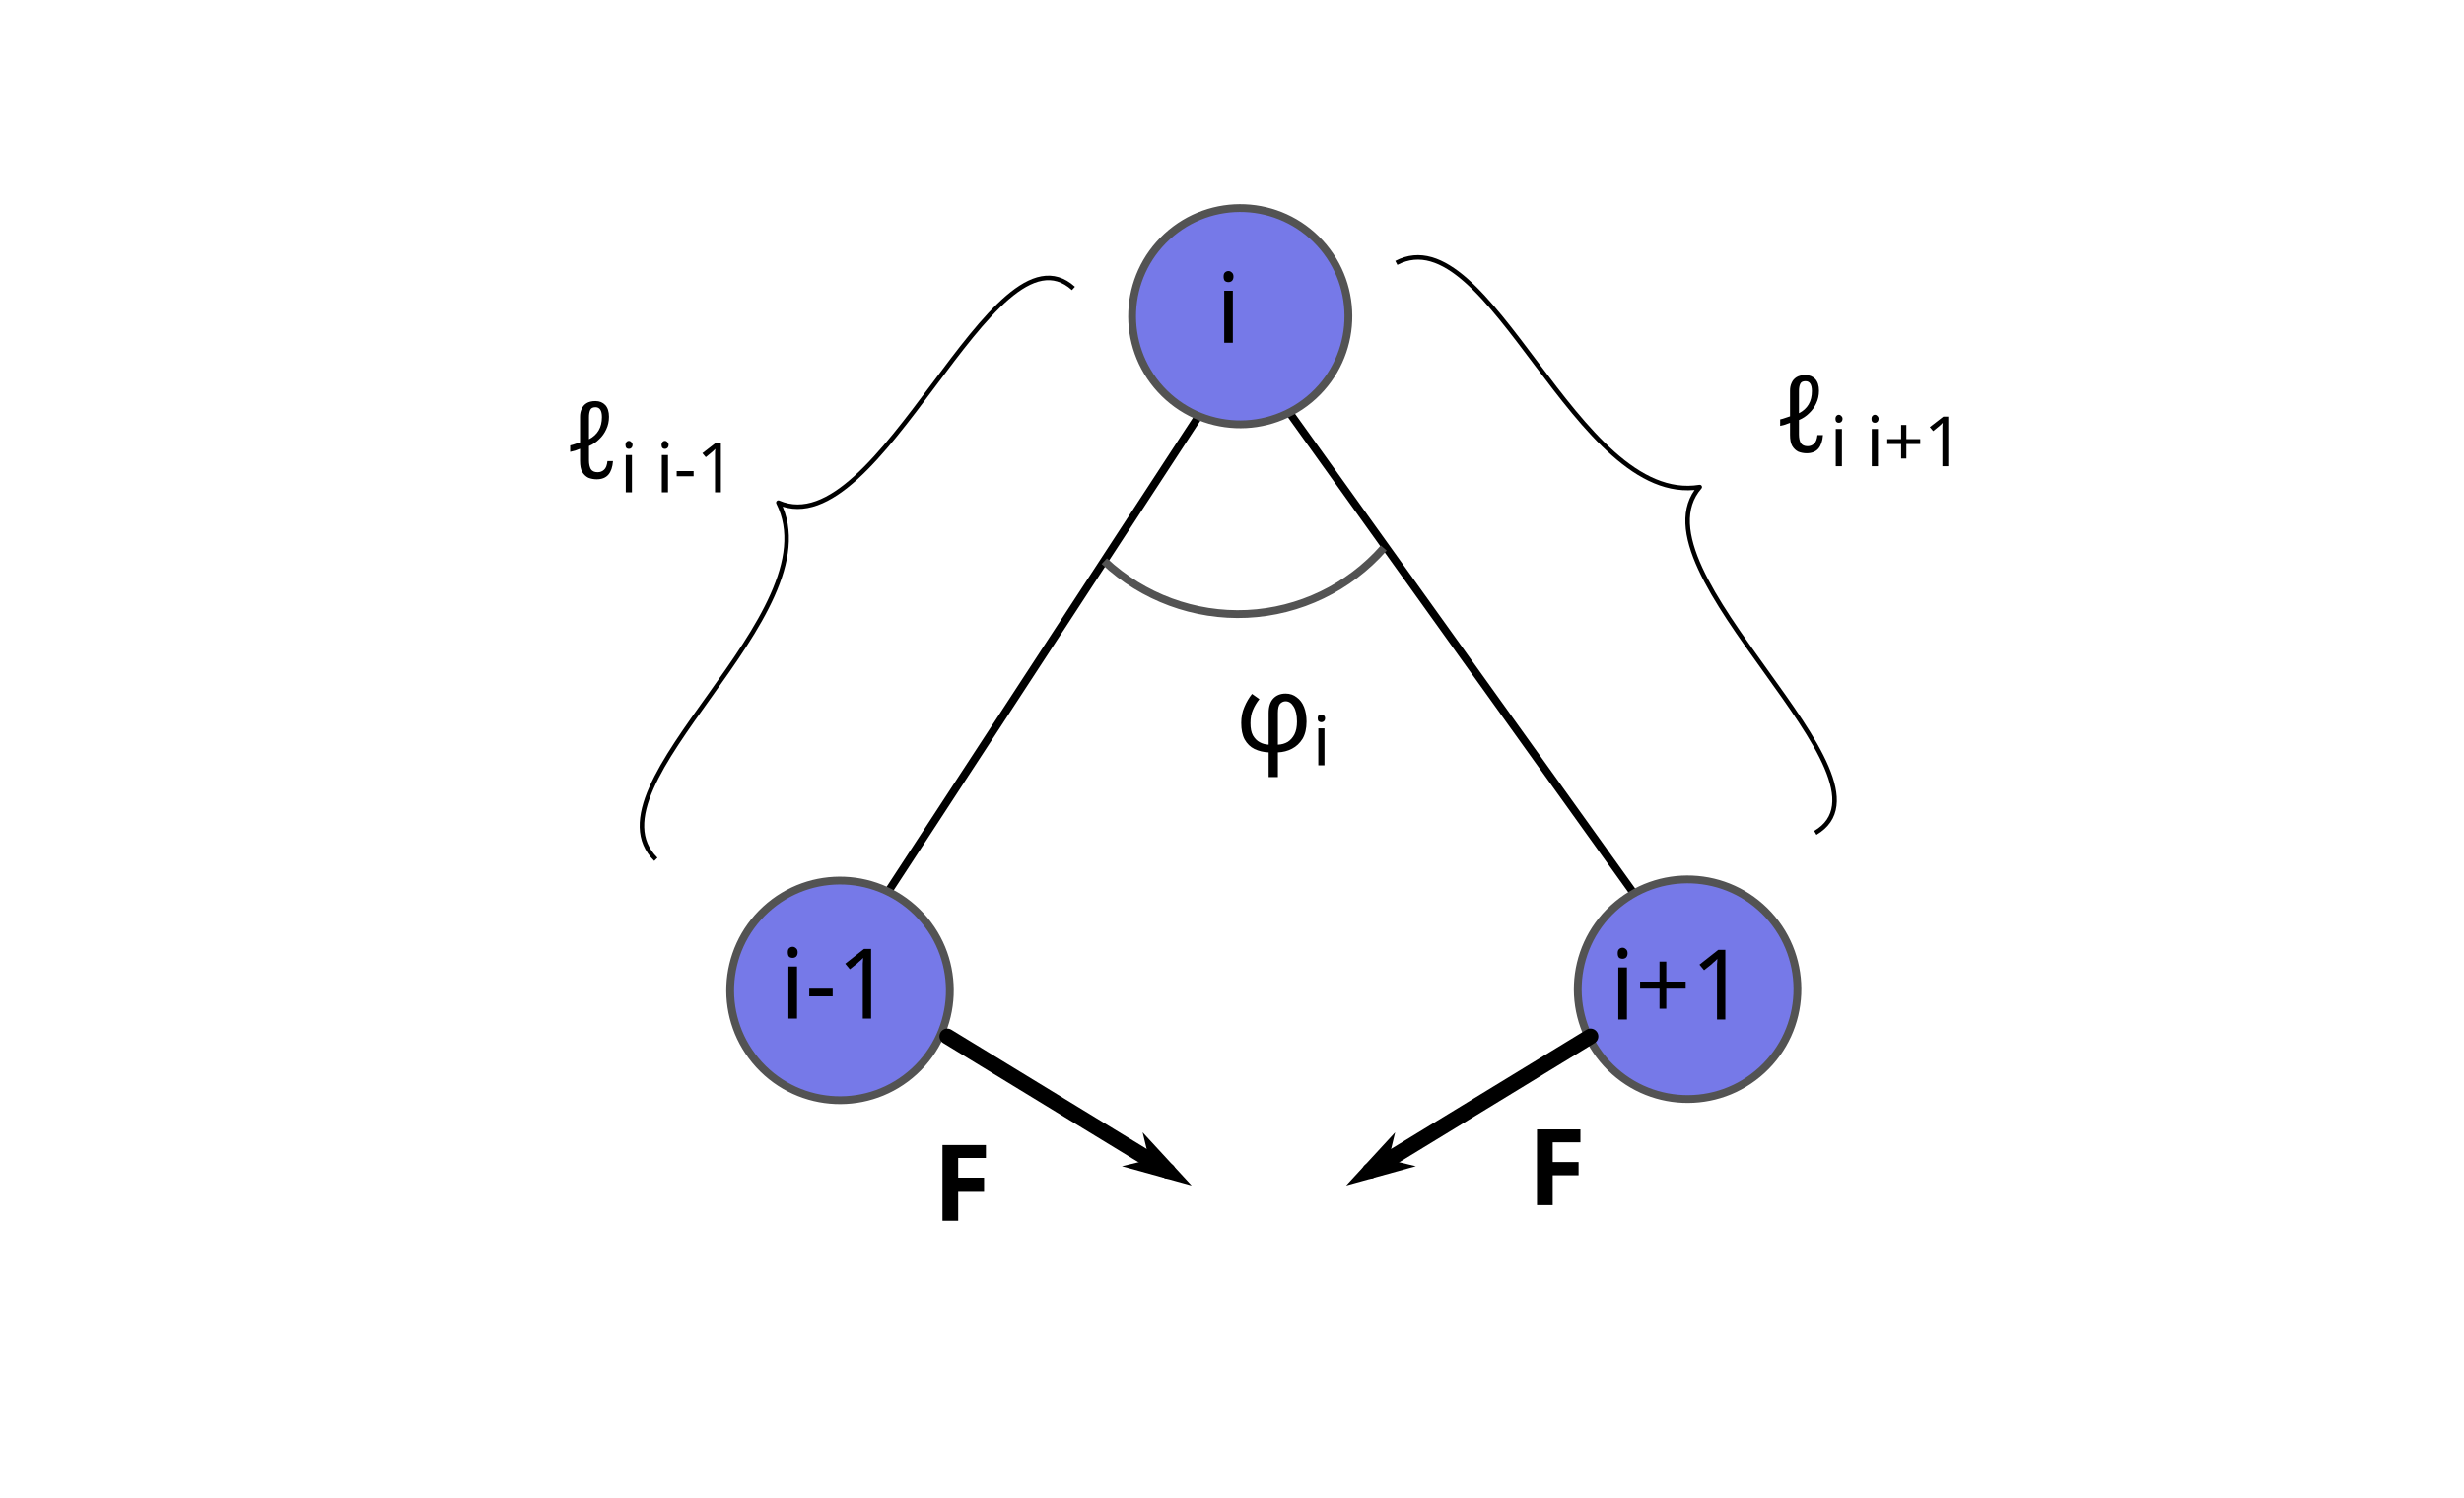
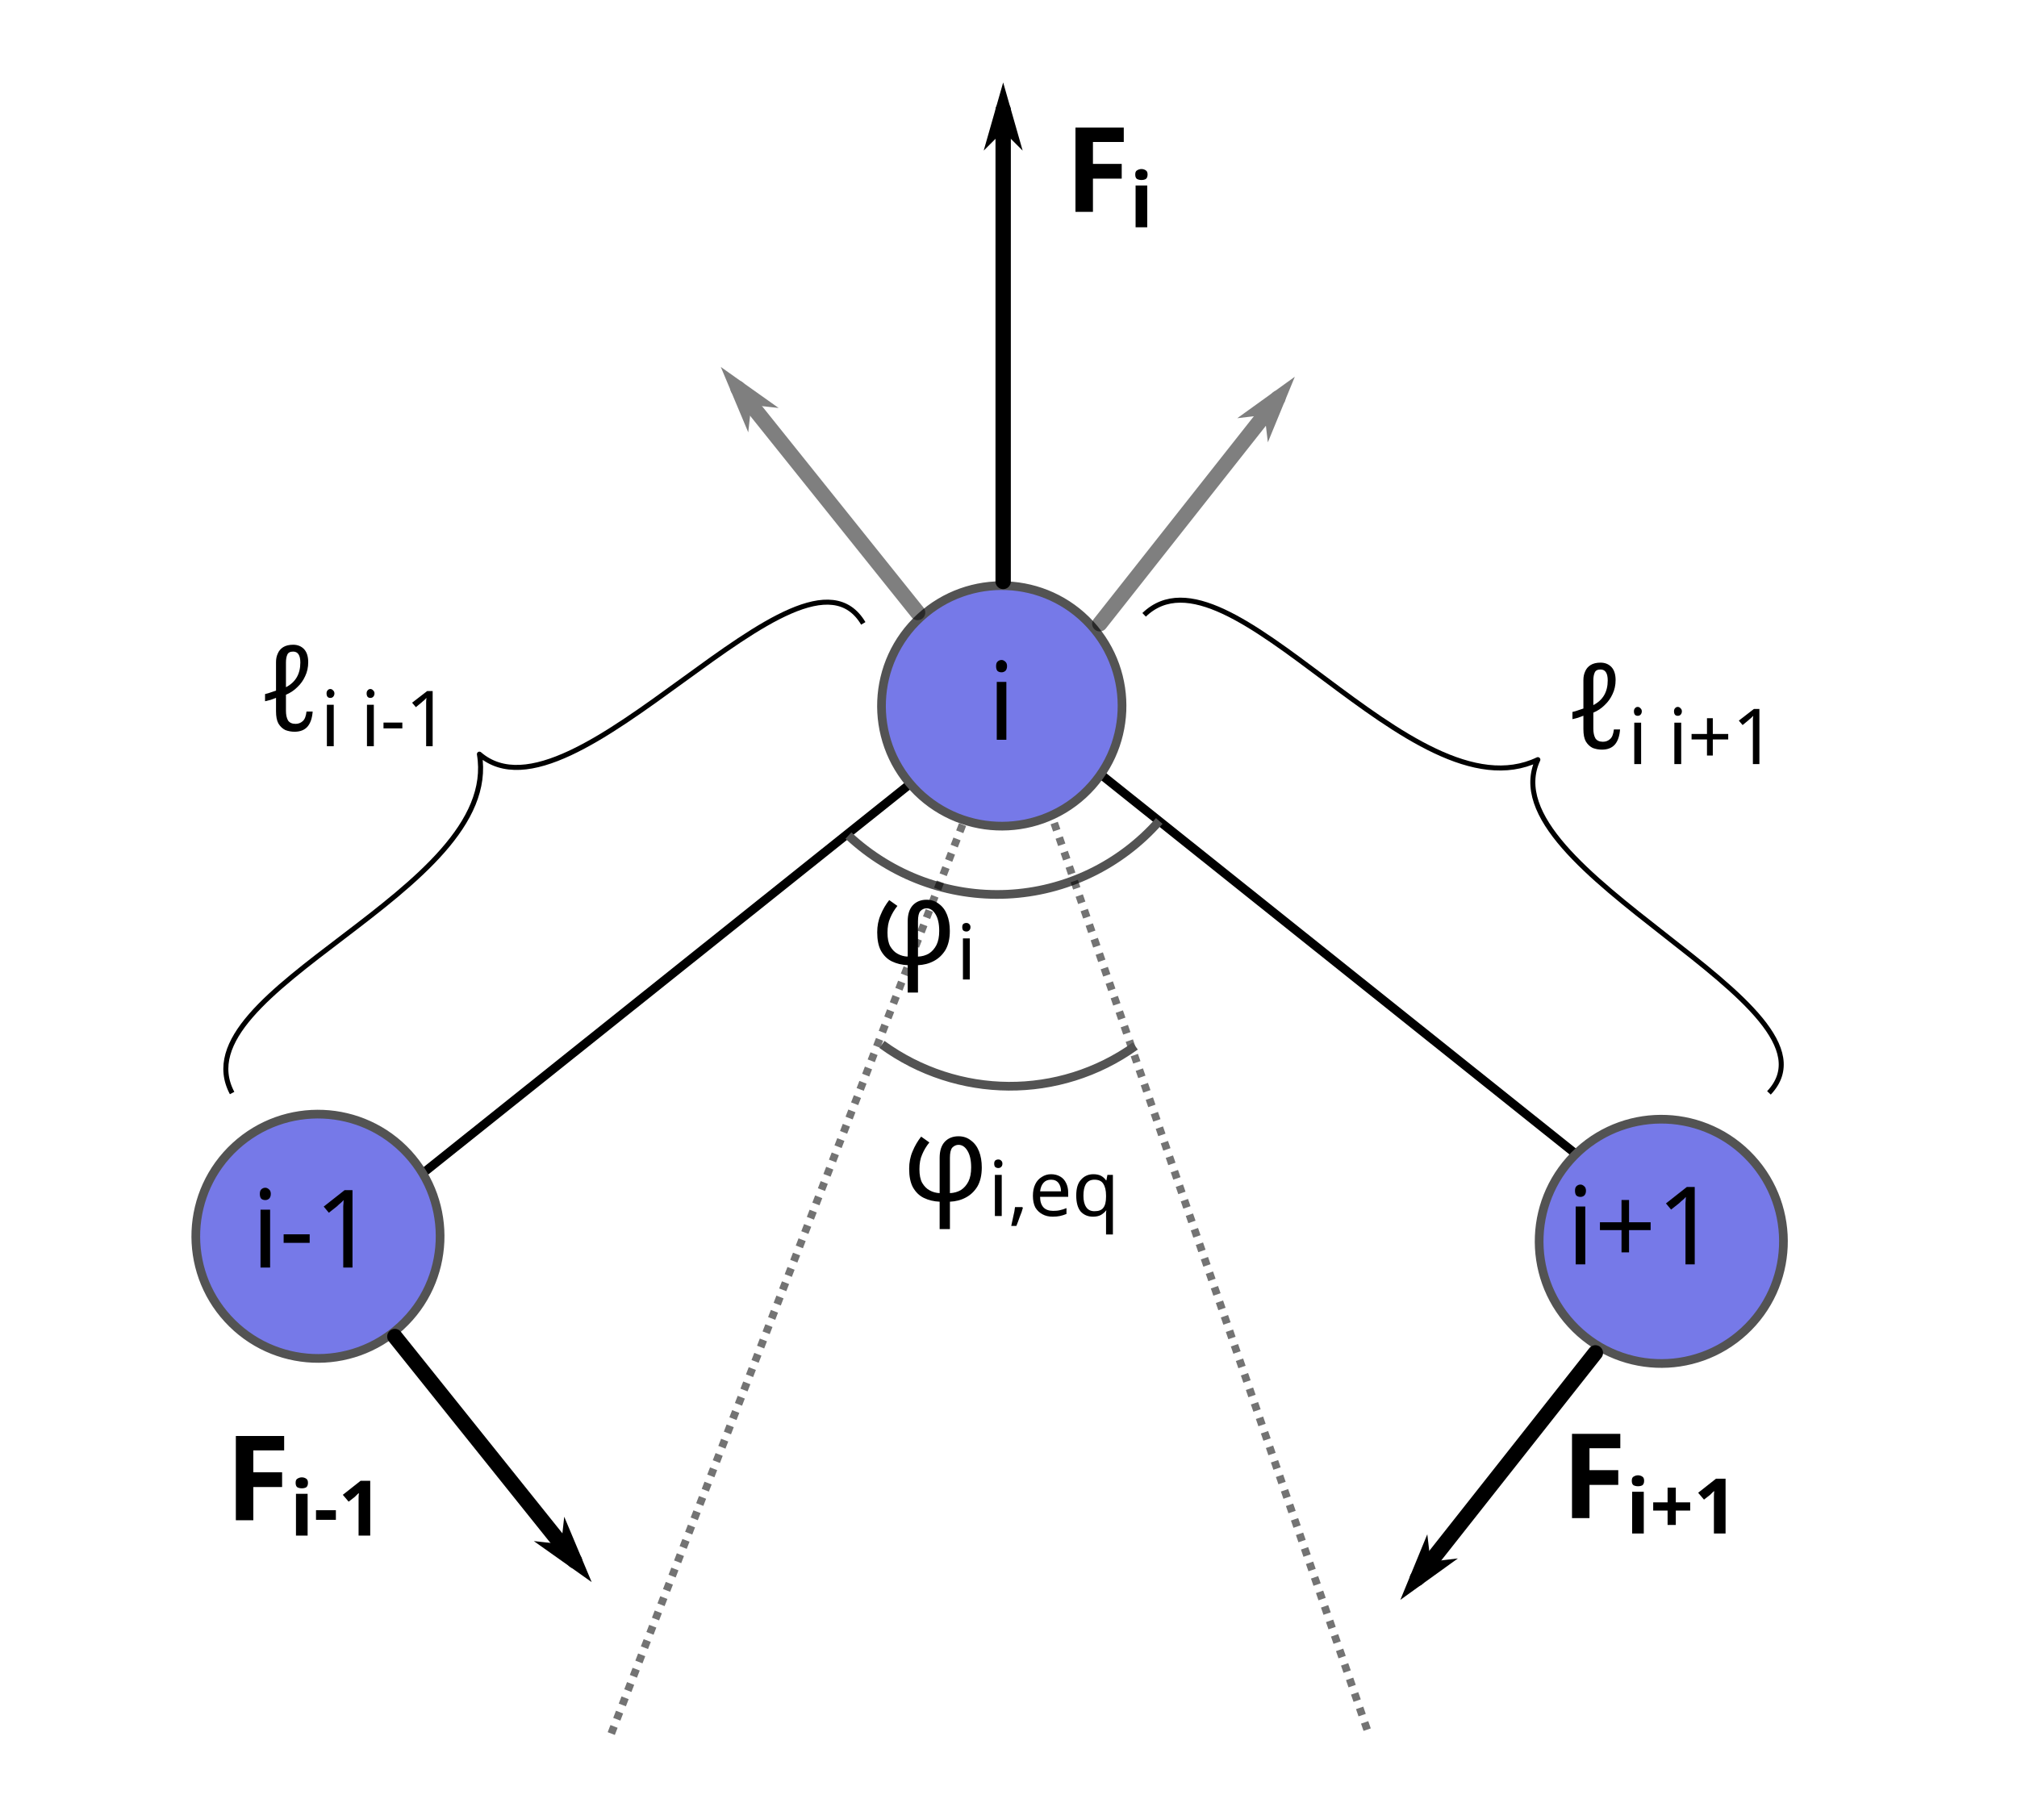
- <svg xmlns="http://www.w3.org/2000/svg" width="125mm" height="76mm" viewBox="0 0 125 76" version="1.1" id="svg8">
+ <svg xmlns="http://www.w3.org/2000/svg" width="92mm" height="83mm" viewBox="0 0 92 83" version="1.1" id="svg8">
  <defs id="defs2">
-     <marker style="overflow:visible;" id="marker3065" refX="0.0" refY="0.0" orient="auto">
-       <path transform="scale(0.2) rotate(180) translate(6,0)" style="fill-rule:evenodd;stroke:#000000;stroke-width:1pt;stroke-opacity:1;fill:#000000;fill-opacity:1" d="M 0.0,0.0 L 5.0,-5.0 L -12.5,0.0 L 5.0,5.0 L 0.0,0.0 z " id="path3063" />
+     <marker orient="auto" refY="0" refX="0" id="marker1007" style="overflow:visible">
+       <path id="path1005" d="M 0,0 5,-5 -12.5,0 5,5 Z" style="fill:#000000;fill-opacity:1;fill-rule:evenodd;stroke:#000000;stroke-width:1pt;stroke-opacity:1" transform="matrix(-0.2,0,0,-0.2,-1.2,0)" />
    </marker>
-     <marker orient="auto" refY="0.0" refX="0.0" id="Arrow1Send" style="overflow:visible;">
-       <path id="path1730" d="M 0.0,0.0 L 5.0,-5.0 L -12.5,0.0 L 5.0,5.0 L 0.0,0.0 z " style="fill-rule:evenodd;stroke:#000000;stroke-width:1pt;stroke-opacity:1;fill:#000000;fill-opacity:1" transform="scale(0.2) rotate(180) translate(6,0)" />
+     <marker orient="auto" refY="0" refX="0" id="marker1001" style="overflow:visible">
+       <path id="path999" d="M 0,0 5,-5 -12.5,0 5,5 Z" style="fill:#000000;fill-opacity:1;fill-rule:evenodd;stroke:#000000;stroke-width:1pt;stroke-opacity:1" transform="matrix(-0.2,0,0,-0.2,-1.2,0)" />
+     </marker>
+     <marker style="overflow:visible" id="marker995" refX="0" refY="0" orient="auto">
+       <path transform="matrix(-0.2,0,0,-0.2,-1.2,0)" style="fill:#000000;fill-opacity:1;fill-rule:evenodd;stroke:#000000;stroke-width:1pt;stroke-opacity:1" d="M 0,0 5,-5 -12.5,0 5,5 Z" id="path993" />
+     </marker>
+     <marker style="overflow:visible" id="marker977" refX="0" refY="0" orient="auto">
+       <path transform="matrix(-0.2,0,0,-0.2,-1.2,0)" style="fill:#000000;fill-opacity:1;fill-rule:evenodd;stroke:#000000;stroke-width:1pt;stroke-opacity:1" d="M 0,0 5,-5 -12.5,0 5,5 Z" id="path975" />
+     </marker>
+     <marker style="overflow:visible" id="marker3065" refX="0" refY="0" orient="auto">
+       <path transform="matrix(-0.2,0,0,-0.2,-1.2,0)" style="fill:#000000;fill-opacity:1;fill-rule:evenodd;stroke:#000000;stroke-width:1pt;stroke-opacity:1" d="M 0,0 5,-5 -12.5,0 5,5 Z" id="path3063" />
+     </marker>
+     <marker orient="auto" refY="0" refX="0" id="Arrow1Send" style="overflow:visible">
+       <path id="path1730" d="M 0,0 5,-5 -12.5,0 5,5 Z" style="fill:#000000;fill-opacity:1;fill-rule:evenodd;stroke:#000000;stroke-width:1pt;stroke-opacity:1" transform="matrix(-0.2,0,0,-0.2,-1.2,0)" />
    </marker>
  </defs>
-   <g id="layer1" transform="translate(0,-221)">
-     <path style="fill:none;stroke:#000000;stroke-width:0.397;stroke-linecap:butt;stroke-linejoin:miter;stroke-miterlimit:4;stroke-dasharray:none;stroke-opacity:1" d="m 41.721,271.343 21.345,-32.685" id="path908" />
-     <path id="path912" d="M 85.801,270.392 63.066,238.659" style="fill:none;stroke:#000000;stroke-width:0.397;stroke-linecap:butt;stroke-linejoin:miter;stroke-miterlimit:4;stroke-dasharray:none;stroke-opacity:1" />
-     <path style="fill:none;fill-opacity:1;stroke:#535353;stroke-width:0.397;stroke-linejoin:round;stroke-miterlimit:4;stroke-dasharray:none;stroke-dashoffset:0;stroke-opacity:1" id="path953" d="m -14.362,-258.118 a 9.953,10.097 0 0 1 7.494,-1.752 9.953,10.097 0 0 1 6.488,4.189" transform="rotate(167.4287)" />
-     <text id="text989" y="259.124" x="62.672" style="font-style:normal;font-weight:normal;font-size:5.394px;line-height:1.25;font-family:sans-serif;letter-spacing:0px;word-spacing:0px;fill:#000000;fill-opacity:1;stroke:none;stroke-width:0.135" xml:space="preserve">
-       <tspan style="stroke-width:0.135" y="259.124" x="62.672" id="tspan987">φ<tspan style="font-size:65%;baseline-shift:sub" id="tspan1682">i</tspan>
+   <g id="layer1" transform="translate(0,-214)">
+     <path id="path912" d="M 76.629,270.436 46.132,246.067" style="fill:none;stroke:#000000;stroke-width:0.397;stroke-linecap:butt;stroke-linejoin:miter;stroke-miterlimit:4;stroke-dasharray:none;stroke-opacity:1" />
+     <text id="text989" y="257.979" x="39.713" style="font-style:normal;font-weight:normal;font-size:5.394px;line-height:1.25;font-family:sans-serif;letter-spacing:0px;word-spacing:0px;fill:#000000;fill-opacity:1;stroke:none;stroke-width:0.135" xml:space="preserve">
+       <tspan style="stroke-width:0.135" y="257.979" x="39.713" id="tspan987">φ<tspan style="font-size:65%;baseline-shift:sub" id="tspan1682">i</tspan>
      </tspan>
    </text>
-     <text xml:space="preserve" style="font-style:normal;font-weight:normal;font-size:5.394px;line-height:1.25;font-family:sans-serif;letter-spacing:0px;word-spacing:0px;fill:#000000;fill-opacity:1;stroke:none;stroke-width:0.135" x="47.327" y="282.937" id="text3647">
-       <tspan id="tspan3645" x="47.327" y="282.937" style="stroke-width:0.135;font-weight:bold">F</tspan>
+     <text xml:space="preserve" style="font-style:normal;font-weight:normal;font-size:5.394px;line-height:1.25;font-family:sans-serif;letter-spacing:0px;word-spacing:0px;fill:#000000;fill-opacity:1;stroke:none;stroke-width:0.135" x="10.273" y="283.347" id="text3647">
+       <tspan id="tspan3645" x="10.273" y="283.347" style="font-weight:bold;stroke-width:0.135">F<tspan style="font-size:65%;baseline-shift:sub" id="tspan1009">i-1</tspan>
+       </tspan>
    </text>
-     <text id="text3651" y="282.143" x="77.489" style="font-style:normal;font-weight:normal;font-size:5.394px;line-height:1.25;font-family:sans-serif;letter-spacing:0px;word-spacing:0px;fill:#000000;fill-opacity:1;stroke:none;stroke-width:0.135" xml:space="preserve">
-       <tspan style="font-weight:bold;stroke-width:0.135" y="282.143" x="77.489" id="tspan3649">F</tspan>
+     <path style="fill:none;stroke:#000000;stroke-width:0.397;stroke-linecap:butt;stroke-linejoin:miter;stroke-miterlimit:4;stroke-dasharray:none;stroke-opacity:1" d="M 15.636,270.436 46.132,246.067" id="path947" />
+     <path transform="rotate(167.4287)" d="m 3.121,-256.93 a 9.953,10.097 0 0 1 7.494,-1.752 9.953,10.097 0 0 1 6.488,4.189" id="path949" style="fill:none;fill-opacity:1;stroke:#535353;stroke-width:0.397;stroke-linejoin:round;stroke-miterlimit:4;stroke-dasharray:none;stroke-dashoffset:0;stroke-opacity:1" />
+     <path style="opacity:0.55;fill:none;stroke:#000000;stroke-width:0.35;stroke-linecap:butt;stroke-linejoin:miter;stroke-miterlimit:4;stroke-dasharray:0.35,0.35;stroke-dashoffset:0;stroke-opacity:1" d="M 62.359,292.899 46.204,246.092" id="path951" />
+     <path id="path971" d="M 27.881,293.078 46.075,245.995" style="opacity:0.55;fill:none;stroke:#000000;stroke-width:0.35;stroke-linecap:butt;stroke-linejoin:miter;stroke-miterlimit:4;stroke-dasharray:0.35,0.35;stroke-dashoffset:0;stroke-opacity:1" />
+     <text xml:space="preserve" style="font-style:normal;font-weight:normal;font-size:5.394px;line-height:1.25;font-family:sans-serif;letter-spacing:0px;word-spacing:0px;fill:#000000;fill-opacity:1;stroke:none;stroke-width:0.135" x="41.171" y="268.768" id="text987">
+       <tspan id="tspan985" x="41.171" y="268.768" style="stroke-width:0.135">φ<tspan id="tspan983" style="font-size:65%;baseline-shift:sub">i,eq</tspan>
+       </tspan>
+     </text>
+     <path style="fill:none;fill-opacity:1;stroke:#535353;stroke-width:0.397;stroke-linejoin:round;stroke-miterlimit:4;stroke-dasharray:none;stroke-dashoffset:0;stroke-opacity:1" id="path989" d="m 6.423,-266.711 a 9.953,10.097 0 0 1 11.261,2.585" transform="rotate(167.4287)" />
+     <text id="text1016" y="283.249" x="71.218" style="font-style:normal;font-weight:normal;font-size:5.394px;line-height:1.25;font-family:sans-serif;letter-spacing:0px;word-spacing:0px;fill:#000000;fill-opacity:1;stroke:none;stroke-width:0.135" xml:space="preserve">
+       <tspan style="font-weight:bold;stroke-width:0.135" y="283.249" x="71.218" id="tspan1014">F<tspan id="tspan1012" style="font-size:65%;baseline-shift:sub">i+1</tspan>
+       </tspan>
+     </text>
+     <text id="text1022" y="223.666" x="48.57" style="font-style:normal;font-weight:normal;font-size:5.394px;line-height:1.25;font-family:sans-serif;letter-spacing:0px;word-spacing:0px;fill:#000000;fill-opacity:1;stroke:none;stroke-width:0.135" xml:space="preserve">
+       <tspan style="font-weight:bold;stroke-width:0.135" y="223.666" x="48.57" id="tspan1020">F<tspan id="tspan1018" style="font-size:65%;baseline-shift:sub">i</tspan>
+       </tspan>
    </text>
  </g>
-   <g id="layer2" transform="translate(0,-221)">
-     <circle r="5.572" cy="120.412" cx="257.63" id="circle896" style="fill:#7679e8;fill-opacity:1;stroke:#535353;stroke-width:0.397;stroke-linejoin:round;stroke-miterlimit:4;stroke-dasharray:none;stroke-dashoffset:0;stroke-opacity:1" transform="rotate(47.42872)" />
-     <circle style="fill:#7679e8;fill-opacity:1;stroke:#535353;stroke-width:0.397;stroke-linejoin:round;stroke-miterlimit:4;stroke-dasharray:none;stroke-dashoffset:0;stroke-opacity:1" id="circle898" cx="228.585" cy="152.118" r="5.572" transform="rotate(47.42872)" />
-     <circle style="fill:#7679e8;fill-opacity:1;stroke:#535353;stroke-width:0.397;stroke-linejoin:round;stroke-miterlimit:4;stroke-dasharray:none;stroke-dashoffset:0;stroke-opacity:1" id="circle900" cx="217.131" cy="114.025" r="5.486" transform="rotate(47.42872)" />
-     <text id="text1013" y="272.674" x="39.574" style="font-style:normal;font-weight:normal;font-size:4.943px;line-height:1.25;font-family:sans-serif;letter-spacing:0px;word-spacing:0px;fill:#000000;fill-opacity:1;stroke:none;stroke-width:0.124" xml:space="preserve">
-       <tspan style="stroke-width:0.124" y="272.674" x="39.574" id="tspan1011">i-1</tspan>
+   <g id="layer2" transform="translate(0,-214)">
+     <circle r="5.572" cy="127.276" cx="250.561" id="circle896" style="fill:#7679e8;fill-opacity:1;stroke:#535353;stroke-width:0.397;stroke-linejoin:round;stroke-miterlimit:4;stroke-dasharray:none;stroke-dashoffset:0;stroke-opacity:1" transform="rotate(47.42872)" />
+     <circle style="fill:#7679e8;fill-opacity:1;stroke:#535353;stroke-width:0.397;stroke-linejoin:round;stroke-miterlimit:4;stroke-dasharray:none;stroke-dashoffset:0;stroke-opacity:1" id="circle898" cx="208.939" cy="172.243" r="5.572" transform="rotate(47.42872)" />
+     <circle style="fill:#7679e8;fill-opacity:1;stroke:#535353;stroke-width:0.397;stroke-linejoin:round;stroke-miterlimit:4;stroke-dasharray:none;stroke-dashoffset:0;stroke-opacity:1" id="circle900" cx="212.222" cy="132.906" r="5.486" transform="rotate(47.42872)" />
+     <text id="text1013" y="271.821" x="11.462" style="font-style:normal;font-weight:normal;font-size:4.943px;line-height:1.25;font-family:sans-serif;letter-spacing:0px;word-spacing:0px;fill:#000000;fill-opacity:1;stroke:none;stroke-width:0.124" xml:space="preserve">
+       <tspan style="stroke-width:0.124" y="271.821" x="11.462" id="tspan1011">i-1</tspan>
    </text>
-     <text xml:space="preserve" style="font-style:normal;font-weight:normal;font-size:4.943px;line-height:1.25;font-family:sans-serif;letter-spacing:0px;word-spacing:0px;fill:#000000;fill-opacity:1;stroke:none;stroke-width:0.124" x="61.683" y="238.391" id="text1017">
-       <tspan x="61.683" y="238.391" style="stroke-width:0.124" id="tspan1027">i</tspan>
+     <text xml:space="preserve" style="font-style:normal;font-weight:normal;font-size:4.943px;line-height:1.25;font-family:sans-serif;letter-spacing:0px;word-spacing:0px;fill:#000000;fill-opacity:1;stroke:none;stroke-width:0.124" x="45.042" y="247.744" id="text1017">
+       <tspan x="45.042" y="247.744" style="stroke-width:0.124" id="tspan1027">i</tspan>
    </text>
-     <text xml:space="preserve" style="font-style:normal;font-weight:normal;font-size:4.943px;line-height:1.25;font-family:sans-serif;letter-spacing:0px;word-spacing:0px;fill:#000000;fill-opacity:1;stroke:none;stroke-width:0.124" x="81.675" y="272.721" id="text1025">
-       <tspan id="tspan1023" x="81.675" y="272.721" style="stroke-width:0.124">i+1</tspan>
+     <text xml:space="preserve" style="font-style:normal;font-weight:normal;font-size:4.943px;line-height:1.25;font-family:sans-serif;letter-spacing:0px;word-spacing:0px;fill:#000000;fill-opacity:1;stroke:none;stroke-width:0.124" x="71.448" y="271.673" id="text1025">
+       <tspan id="tspan1023" x="71.448" y="271.673" style="stroke-width:0.124">i+1</tspan>
    </text>
-     <text id="text1043" y="245.272" x="28.628" style="font-style:normal;font-weight:normal;font-size:5.424px;line-height:1.25;font-family:sans-serif;letter-spacing:0px;word-spacing:0px;fill:#000000;fill-opacity:1;stroke:none;stroke-width:0.136" xml:space="preserve">
-       <tspan style="stroke-width:0.136" y="245.272" x="28.628" id="tspan1041">ℓ<tspan style="font-size:3.526px;baseline-shift:sub;stroke-width:0.136" id="tspan1684">i i-1</tspan>
+     <text id="text1043" y="247.334" x="11.792" style="font-style:normal;font-weight:normal;font-size:5.424px;line-height:1.25;font-family:sans-serif;letter-spacing:0px;word-spacing:0px;fill:#000000;fill-opacity:1;stroke:none;stroke-width:0.136" xml:space="preserve">
+       <tspan style="stroke-width:0.136" y="247.334" x="11.792" id="tspan1041">ℓ<tspan style="font-size:3.526px;baseline-shift:sub;stroke-width:0.136" id="tspan1684">i i-1</tspan>
      </tspan>
    </text>
-     <path id="path1071" d="m 54.456,235.633 c -4.084,-3.695 -9.826,13.114 -14.969,10.867 2.863,5.684 -10.008,14.324 -6.216,18.098" style="fill:none;stroke:#000000;stroke-width:0.229;stroke-linecap:butt;stroke-linejoin:round;stroke-miterlimit:4;stroke-dasharray:none;stroke-opacity:1" />
-     <text xml:space="preserve" style="font-style:normal;font-weight:normal;font-size:5.424px;line-height:1.25;font-family:sans-serif;letter-spacing:0px;word-spacing:0px;fill:#000000;fill-opacity:1;stroke:none;stroke-width:0.136" x="90.011" y="243.949" id="text1690">
-       <tspan id="tspan1688" x="90.011" y="243.949" style="stroke-width:0.136">ℓ<tspan id="tspan1686" style="font-size:3.526px;baseline-shift:sub;stroke-width:0.136">i i+1</tspan>
+     <path id="path1071" d="m 39.376,242.436 c -2.812,-4.736 -13.258,9.63 -17.509,5.966 1.058,6.276 -13.789,10.732 -11.28,15.458" style="fill:none;stroke:#000000;stroke-width:0.229;stroke-linecap:butt;stroke-linejoin:round;stroke-miterlimit:4;stroke-dasharray:none;stroke-opacity:1" />
+     <text xml:space="preserve" style="font-style:normal;font-weight:normal;font-size:5.424px;line-height:1.25;font-family:sans-serif;letter-spacing:0px;word-spacing:0px;fill:#000000;fill-opacity:1;stroke:none;stroke-width:0.136" x="71.425" y="248.15" id="text1690">
+       <tspan id="tspan1688" x="71.425" y="248.15" style="stroke-width:0.136">ℓ<tspan id="tspan1686" style="font-size:3.526px;baseline-shift:sub;stroke-width:0.136">i i+1</tspan>
      </tspan>
    </text>
-     <path style="fill:none;stroke:#000000;stroke-width:0.229;stroke-linecap:butt;stroke-linejoin:round;stroke-miterlimit:4;stroke-dasharray:none;stroke-opacity:1" d="m 92.091,263.253 c 4.752,-2.784 -9.552,-13.314 -5.863,-17.544 -6.282,1.021 -10.651,-13.853 -15.391,-11.371" id="path1692" />
-     <path style="fill:none;stroke:#000000;stroke-width:0.794;stroke-linecap:round;stroke-linejoin:miter;stroke-miterlimit:4;stroke-dasharray:none;stroke-opacity:1;marker-end:url(#Arrow1Send)" d="m 48.056,273.581 11.186,6.828" id="path1713" />
-     <path id="path3061" d="m 80.687,273.581 -11.186,6.828" style="fill:none;stroke:#000000;stroke-width:0.794;stroke-linecap:round;stroke-linejoin:miter;stroke-miterlimit:4;stroke-dasharray:none;stroke-opacity:1;marker-end:url(#marker3065)" />
+     <path style="fill:none;stroke:#000000;stroke-width:0.229;stroke-linecap:butt;stroke-linejoin:round;stroke-miterlimit:4;stroke-dasharray:none;stroke-opacity:1" d="m 80.686,263.853 c 3.782,-4.004 -12.898,-10.107 -10.541,-15.201 -5.745,2.74 -14.104,-10.316 -17.959,-6.606" id="path1692" />
+     <path style="fill:none;stroke:#000000;stroke-width:0.7;stroke-linecap:round;stroke-linejoin:miter;stroke-miterlimit:4;stroke-dasharray:none;stroke-opacity:1;marker-end:url(#Arrow1Send)" d="m 18.01,274.968 8.196,10.226" id="path1713" />
+     <path id="path973" d="m 72.768,275.713 -8.121,10.286" style="fill:none;stroke:#000000;stroke-width:0.7;stroke-linecap:round;stroke-linejoin:miter;stroke-miterlimit:4;stroke-dasharray:none;stroke-opacity:1;marker-end:url(#marker977)" />
+     <path id="path991" d="m 41.855,241.94 -8.196,-10.226" style="opacity:0.5;fill:none;stroke:#000000;stroke-width:0.7;stroke-linecap:round;stroke-linejoin:miter;stroke-miterlimit:4;stroke-dasharray:none;stroke-opacity:1;marker-end:url(#marker995)" />
+     <path style="opacity:0.5;fill:none;stroke:#000000;stroke-width:0.7;stroke-linecap:round;stroke-linejoin:miter;stroke-miterlimit:4;stroke-dasharray:none;stroke-opacity:1;marker-end:url(#marker1001)" d="m 50.164,242.453 8.121,-10.286" id="path997" />
+     <path style="fill:none;stroke:#000000;stroke-width:0.7;stroke-linecap:round;stroke-linejoin:miter;stroke-miterlimit:4;stroke-dasharray:none;stroke-opacity:1;marker-end:url(#marker1007)" d="m 45.756,240.524 0.001,-21.514" id="path1003" />
  </g>
</svg>
